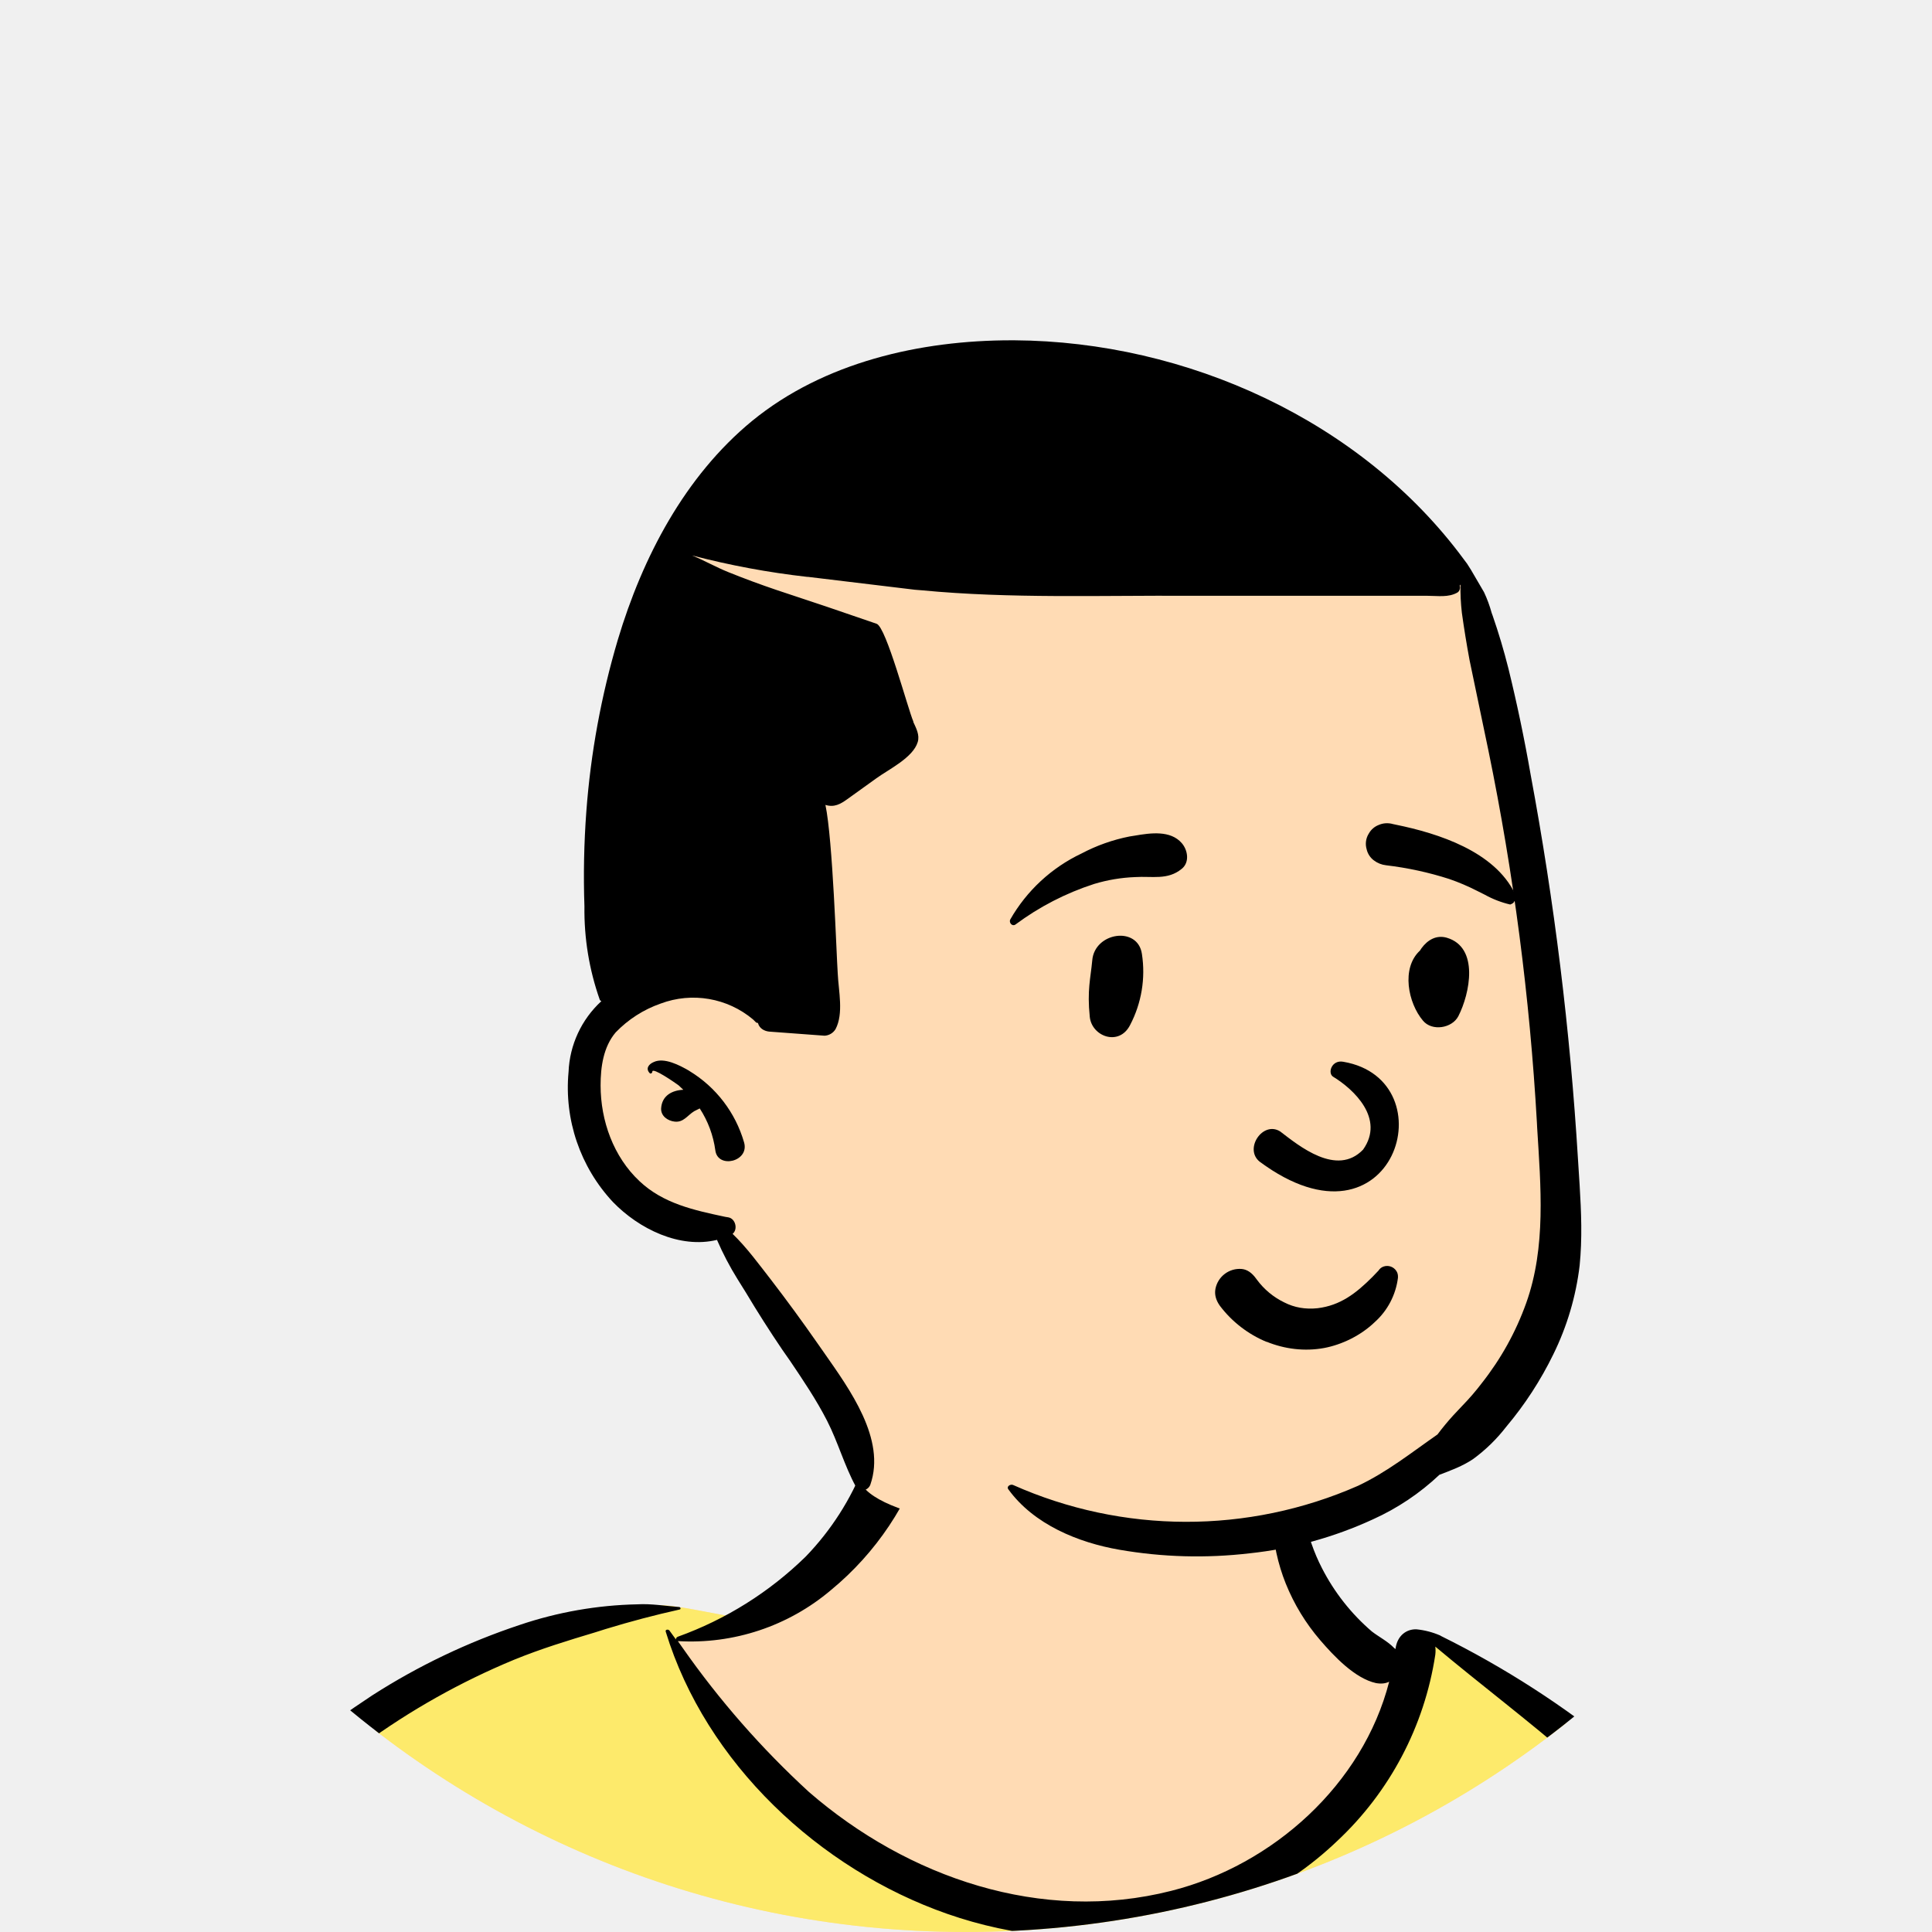
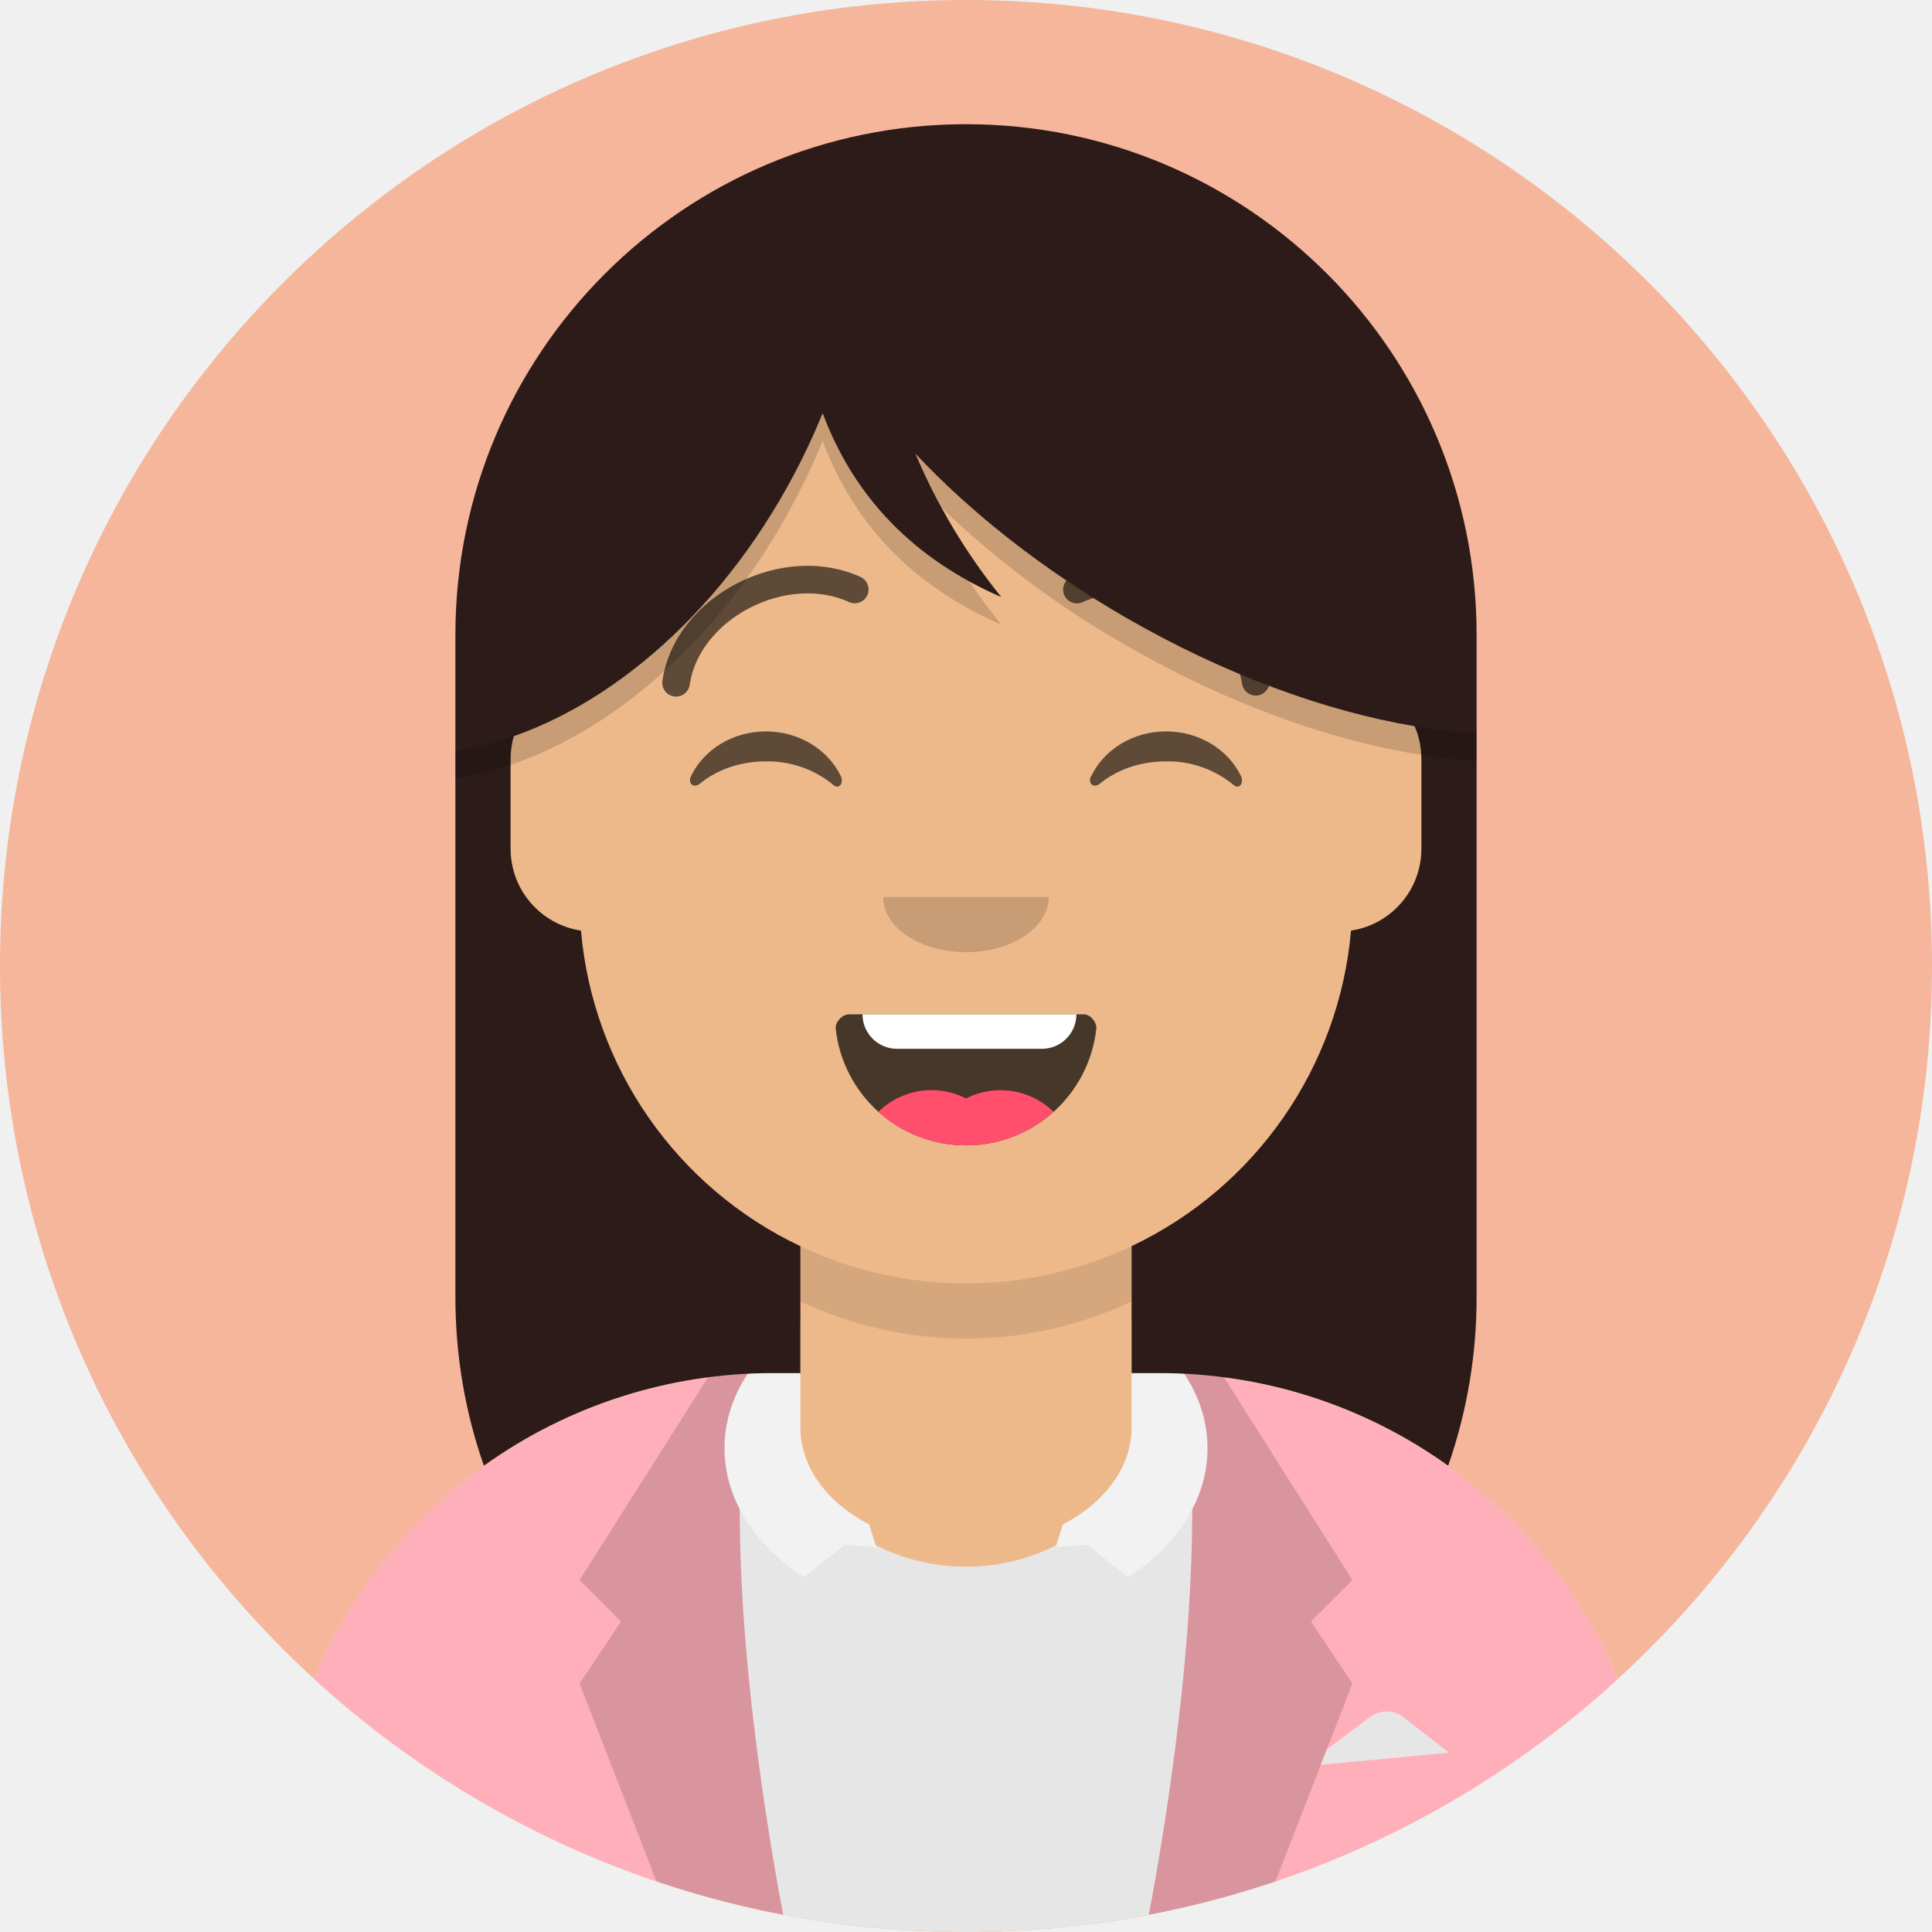
- <svg xmlns="http://www.w3.org/2000/svg" viewBox="0 0 704 704" fill="none" shape-rendering="auto" aria-hidden="true">
+ <svg xmlns="http://www.w3.org/2000/svg" viewBox="0 0 280 280" fill="none" shape-rendering="auto" aria-hidden="true">
  <defs>
-     <g id="head-short1-1ade16d4">
-       <path fill-rule="evenodd" clip-rule="evenodd" d="M392 195.3c56.8 0 115.6 44 136.4 72 24 32.5 43 188.4 34.1 241.3s-53.1 110.6-130 110.6c-76.7 0-123.5-9.5-125.3-23.2-2-13.8-50.7-90.2-50.7-90.2s-49.9-14-50-47.6a50 50 0 0 1 26.7-45.7s-9.6-132.3 14.5-166.7c24.2-34.5 87.6-50.5 144.3-50.5" fill="#ffdbb4" />
-       <path fill-rule="evenodd" clip-rule="evenodd" d="M363.1 182h1c62.9.4 126.8 29.3 164.1 79.8l1.2 1.6 1.4 2.2 4.8 8.2q1.7 3.6 2.8 7.6l.3.8a229 229 0 0 1 5.8 19.4q4.7 19.1 8.1 38.6 13 69.5 17.3 140.2l.6 9.4c.6 9.8 1 19.6 0 29.4a100 100 0 0 1-9.6 32.3 128 128 0 0 1-17.2 26.4 60 60 0 0 1-12 11.7c-3.8 2.6-8.2 4.2-12.4 5.8a88 88 0 0 1-24.2 16.2 144 144 0 0 1-45 12.4q-24 2.8-47.7-1.3c-15-2.6-31.2-9.2-40.5-22-.8-1 .7-2 1.7-1.6a156 156 0 0 0 126 .3c10.6-5 19.5-12.1 29-18.7q2.7-3.6 5.8-7l3.3-3.5q3.8-3.9 7-8.1 10.6-13.4 16.3-29.3c7.3-20.4 5.3-42.6 4-63.8l-.1-2a935 935 0 0 0-17.7-135.5l-6.9-33q-1.6-8.6-2.8-17.2-.6-5.3-.5-10.3l-.3.4c.3.9 0 2-.8 2.5-3.3 1.9-7.2 1.2-11 1.2h-86.5c-32.5-.2-65.7 1.1-98.1-2l-2.5-.2-39.1-4.7h-.3q-21.3-2.4-42-7.8c4.4 1.8 8.8 4.3 13.3 6.1q8.7 3.5 17.6 6.5 18.3 6 36.5 12.3c3.5 1.2 11.4 31 13.4 35.6v.2c1 2.2 2.4 4.7 1.6 7.3-1.7 5.7-10.7 10-15.1 13.2l-4.6 3.3-6 4.3c-2.5 1.8-4.8 3.1-8 2.1 2.7 12.8 4 54.3 4.5 61.5.3 6.4 2.2 14.5-.8 20.2a5 5 0 0 1-4 2.4l-20.3-1.5c-1.8-.2-3.5-1.2-4-3v-.1l-.7-.2-1.1-1.1a34 34 0 0 0-33.8-5.8 42 42 0 0 0-16.4 10.5c-4.5 5.3-5.5 12.6-5.5 19.3 0 12.9 4.7 26 14.2 34.9 8.7 8.2 20 10.6 31.3 13l1.2.2c2.6.5 3.5 4.4 1.5 6 5.2 5 9.7 11.2 14 16.7q8.7 11.3 16.8 22.9l2.6 3.7c9.3 13.3 22.7 31.5 16.9 48.1-.8 2.2-4 3-5.3.7-4.2-7.7-6.5-16.2-10.5-24-3.9-7.6-8.7-14.7-13.5-21.8l-2.8-4q-7-10.3-13.4-21l-3-4.8a109 109 0 0 1-7.5-14.3c-13.6 3.3-28.5-4-38-13.8a61 61 0 0 1-16.2-47.4 37 37 0 0 1 12-25.8q-.4-.1-.6-.5a98 98 0 0 1-5.6-34q-.6-17.3.7-34.7 2.4-31.9 11.5-62.5c9-30 24.4-59.5 49-79.7C294.5 190 329.7 182 363 182M232.4 445c3.8-1.8 9.5 1.2 12.8 3.1l.3.2a45 45 0 0 1 19.9 26c2 7-9.6 9.7-10.5 2.9a37 37 0 0 0-5.7-15.3l-2 1c-2.5 1.5-3.9 4.2-7.2 3.8-2.5-.3-5-2-4.9-4.8.3-4.7 4-6.6 8.1-6.8l-1.7-1.6-.7-.5c-.7-.5-8.6-6-8.9-4.6 0 .7-.7 1-1 .6-1.6-1.7-.2-3.3 1.5-4" fill="#000000" />
+     <g id="clothes-blazerAndSweater-5c92096b">
+       <path d="M100 42.36c14.91 0 27-11.2 27-25q0-1.53-.2-3h1.2a72 72 0 0 1 72 72v8.95H0v-8.95a72 72 0 0 1 72-72h1.2q-.2 1.47-.2 3c0 13.8 12.09 25 27 25" fill="#E6E6E6" />
+       <path d="M68.78 14.43 69 13.3c-2.96.06-6 1-6 1l-.42.67A72 72 0 0 0 0 86.36v8.95h74s-10.7-51.56-5.24-80.8zM126 95.3s11-53 5-82c2.96.06 6 1 6 1l.42.67A72 72 0 0 1 200 86.36v8.95z" fill="#ffafb9" />
+       <path fill-rule="evenodd" clip-rule="evenodd" d="M69 13.3c-6 29 5 82 5 82H58l-14-36 6-9-6-6 19-30s3.04-.94 6-1m62 0c6 29-5 82-5 82h16l14-36-6-9 6-6-19-30s-3.04-.94-6-1" fill="black" fill-opacity=".15" />
+       <path d="M76 6.84c-6.77 4.6-11 11.12-11 18.35 0 7.4 4.43 14.06 11.48 18.67l5.94-4.68 4.58.33-1-3.15.08-.06C79.98 33.16 76 28 76 22.18zm48 15.34c0 5.83-3.98 10.98-10.08 14.12l.08.06-1 3.15 4.58-.33 5.94 4.68C130.57 39.26 135 32.6 135 25.2c0-7.23-4.23-13.75-11-18.35z" fill="#F2F2F2" />
+       <path d="m151.42 71.07.87-2.24 6.27-4.7a4 4 0 0 1 4.85.05l6.6 5.13z" fill="#E6E6E6" />
    </g>
-     <g id="expression-smile-1ade16d4">
-       <path fill-rule="evenodd" clip-rule="evenodd" d="M110.6 214a41 41 0 0 1-17.1-13.2q-2.2-3.1-1.6-6.2a9 9 0 0 1 9.6-7.2q2.9.3 5.2 3.5l.3.4a27 27 0 0 0 10 8.3q5.5 2.8 12.1 2.1c8.3-1 14-5.4 20-11.4l2.2-2.3q.7-1.1 1.9-1.5a4 4 0 0 1 4.6 1.6q.7 1 .6 2.5a26 26 0 0 1-8.5 16.2c-5.1 4.9-12 8.2-18.4 9.4-7.1 1.3-14.4.4-21-2.3m24.2-96.6c7.6 4.6 19 15.3 11 26.6-9.6 10-23.4-1.4-30.2-6.6-6.3-4-13.3 6.3-7.5 11 49 36.3 69-29.8 30.5-36.4-4.2-.8-5.8 4-3.8 5.4M47 75c.8-10.3 16.6-12.7 18.1-2.4a42 42 0 0 1-4.3 25.9c-4 7.9-14 4.2-14.7-3-1-9.7.3-14 .9-20.5m120-4.5c2.2-3 5.4-4.9 9.2-3.8 11.9 3.5 8.4 20.4 4.2 28.6-2.3 4.4-9.6 5.6-12.9 1.6-5.4-6.4-8-19.1-1.1-25.5zM60.6 29.8l1.9-.3c5.8-1 13-2 17.1 2.7 2.2 2.5 3 7 0 9.4-5.1 4.2-10.8 2.6-17 3q-7.6.3-14.9 2.5A99 99 0 0 0 19 61.9c-1.2.8-2.4-.7-1.9-1.8a59 59 0 0 1 26-24.1 64 64 0 0 1 17.5-6.2m95.6-4.6 1.4.3c15.7 3.2 36 9.8 43.4 25.1.3 2.2 0 2.7-.3 3q-.1.5-1.4 1A36 36 0 0 1 190 51l-2.8-1.4a78 78 0 0 0-10.1-4.3q-11.2-3.6-23-5a9 9 0 0 1-4.5-1.8 7 7 0 0 1-2.6-4 7 7 0 0 1 .8-5.8 7 7 0 0 1 3.6-3.1q2.3-1 4.9-.4" fill="#000000" />
+     <g id="mouth-smile-5c92096b">
+       <path fill-rule="evenodd" clip-rule="evenodd" d="M27.12 9.13a19 19 0 0 0 37.77-.09c.08-.77-.77-2.04-1.85-2.04H29.1C28 7 27 8.18 27.12 9.13" fill="black" fill-opacity=".7" />
+       <path d="M62 7H31a5 5 0 0 0 5 5h21a5 5 0 0 0 5-5" fill="white" />
+       <path d="M58.7 21.14A11 11 0 0 0 46 19.2a10.95 10.95 0 0 0-12.7 1.94A19 19 0 0 0 46 26c4.88 0 9.33-1.84 12.7-4.86" fill="#FF4F6D" />
    </g>
-     <clipPath id="clip-1ade16d4">
-       <rect width="704" height="704" rx="352" ry="352" />
+     <g id="nose-default-5c92096b">
+       <path fill-rule="evenodd" clip-rule="evenodd" d="M0 0c0 4.42 5.37 8 12 8s12-3.58 12-8" fill="black" fill-opacity=".16" />
+     </g>
+     <g id="eyes-happy-5c92096b">
+       <path fill-rule="evenodd" clip-rule="evenodd" d="M2.16 14.45C4.01 10.65 8.16 8 13 8c4.81 0 8.96 2.63 10.82 6.4.55 1.13-.24 2.05-1.03 1.37a15 15 0 0 0-9.8-3.43c-3.73 0-7.12 1.24-9.55 3.23-.9.73-1.82-.01-1.28-1.12m58 0C62.01 10.65 66.16 8 71 8c4.81 0 8.96 2.63 10.82 6.4.55 1.13-.24 2.05-1.03 1.37a15 15 0 0 0-9.8-3.43c-3.76 0-7.15 1.24-9.58 3.23-.9.73-1.82-.01-1.28-1.12" fill="black" fill-opacity=".6" />
+     </g>
+     <g id="eyebrows-raisedExcited-5c92096b">
+       <path d="M8.11 17.13C9.61 7.6 22.2 1.1 31.31 5.3a2 2 0 0 0 1.66-3.63C21.5-3.63 6.07 4.33 4.17 16.5a2 2 0 1 0 3.94.63m80.05 0C86.66 7.6 74.08 1.1 64.97 5.3a2 2 0 0 1-1.67-3.63c11.5-5.3 26.9 2.66 28.81 14.83a2 2 0 0 1-3.95.63" fill="black" fill-opacity=".6" />
+     </g>
+     <g id="top-straightAndStrand-5c92096b">
+       <path d="M132 18a74 74 0 0 0-74 74v96c0 8.56 1.45 16.78 4.13 24.42A71.7 71.7 0 0 1 104 199h4v-18.39a56 56 0 0 1-31.8-45.74A12 12 0 0 1 66 123v-13a12 12 0 0 1 .46-3.3c17.13-6.02 33.75-21.94 43.59-44.04l1.18-2.76q6.87 18.34 25.89 26.64a87 87 0 0 1-12.45-20.79c7.98 8.5 18.35 16.74 30.48 23.75 14.33 8.27 28.91 13.56 41.87 15.75q.96 2.2.98 4.75v13a12 12 0 0 1-10.2 11.87A56 56 0 0 1 156 180.6V199h4a71.7 71.7 0 0 1 41.88 13.42A74 74 0 0 0 206 188V92a74 74 0 0 0-74-74" fill="#2c1b18" />
+       <path d="M110.05 62.66C98.59 88.39 77.95 105.75 58 108.84v4c19.95-3.1 40.59-20.45 52.05-46.18l1.18-2.76q6.87 18.35 25.89 26.63a78 78 0 0 1-4.62-6.26q-15.27-8.35-21.27-24.37a99 99 0 0 1-1.18 2.76m18.45 10.98a137 137 0 0 0 26.65 19.86c17.75 10.25 35.9 15.9 50.85 16.78v-4c-14.95-.87-33.1-6.54-50.85-16.78-12.13-7-22.5-15.24-30.48-23.75a98 98 0 0 0 3.83 7.89" fill="black" fill-opacity=".16" />
+     </g>
+     <clipPath id="clip-5c92096b">
+       <rect width="280" height="280" rx="140" ry="140" />
    </clipPath>
  </defs>
-   <g clip-path="url(#clip-1ade16d4)">
-     <path fill-rule="evenodd" clip-rule="evenodd" d="M705.3 1074a2351 2351 0 0 1-15.6-101c-1-7.7-2.5-16.4 2.7-22 7.3-8 14-14.8 14.8-26.2.8-10.7-2.8-22.4-5-32.8a809 809 0 0 0-17.3-64.7q-10-32.5-21.3-64.6c-6.9-20-13.5-40.3-22.5-59.5-17-36.5-46-63.5-81.6-81.6-9-4.5-27-20.5-36.3-24-8.5-3.4-8.5 6.3-16.9 2.6-6.7-2.9-13-6.7-16.7-13.2-4-7-14.3-16.9-15.9-25-3.3-17.4.3-32.2-12-45.3a90 90 0 0 0-41.1-23.8c-33.7-9.3-78.5-2.8-98.8 28.5-9.7 14.9-13 33-26.2 45.1-11.4 10.7-8.8 18-23.6 23.4-.9.3-23.6-4.5-24.4-4.2-16.2-3.5-31.7 6.2-46.5 11.8a325 325 0 0 0-63 32.3 399 399 0 0 0-102.3 98.5 483 483 0 0 0-76.4 161c-1.7 6.4-3.5 13-1.5 19.4a25 25 0 0 0 9.8 12.4c6 4.3 18 7 17.7 15.7-.1 6.6-2.4 13.5-3.5 20q-1.9 11.6-3.4 23.2a1232 1232 0 0 0-10.3 106.6 920 920 0 0 0-.5 106q.2 3.5 2 6.2c-1 .4-1.2 2.4.1 2.7l2.7.5a12 12 0 0 0 7 2.4l5.5.2c19.3 4 38.6 7.9 58.1 10.8q35.7 5.2 71.5 8.7c49.2 4.8 98 3.2 147.1.6a1877 1877 0 0 1 147.4-2c49.2 1.4 98.4 3.5 147.6 4.4q82.5 1.6 164.8-5c7.5-.5 12.2-6.5 10.7-14-8.9-44.7-19-89.1-27-134" fill="#ffdbb4" />
-     <path fill-rule="evenodd" clip-rule="evenodd" d="m201 597.5 1.2-.4c14.5-5.7 29.6-14.8 45.4-11.4.5-.2 10.8 1.9 17.9 3.2l-6.7 7L247 598q61 100.7 144.3 100.7T517.7 598l4-1q.7 0 1.5.4c9.3 3.6 27.4 19.6 36.3 24.1 35.6 18 64.5 45 81.6 81.6 8.7 18.6 15.2 38 21.8 57.5l.7 2q11.3 32.1 21.3 64.6 9.6 30.6 16.6 61.8l.7 2.9c2.2 10.4 5.8 22 5 32.8a29 29 0 0 1-3 10.7l-80.4 29 38.4 261.3q-52.7 2.3-105.5 1.3c-49.2-.9-98.4-3-147.6-4.3q-71.5-1.9-143 1.7l-12 .6a946 946 0 0 1-139.5-1l-3.1-.3v-38.3l16.3-212.9-83-15.6-81.3-39.5a22 22 0 0 1-5.6-8.8c-1.9-6-.5-12 1-18l.5-1.3a493 493 0 0 1 76.4-161A399 399 0 0 1 138 629.7q29.8-19.6 63-32.3" fill="#fdea6b" />
-     <path fill-rule="evenodd" clip-rule="evenodd" d="M232.2 584.6c5.1-.3 10.3.6 15.4 1 .4.1.6.8 0 .9q-13.5 3-26.9 7.1l-3.8 1.2c-10 3-19.8 6-29.6 10a264 264 0 0 0-54.8 30.8C67.2 682.8 20 754.3-9.9 828.3a526 526 0 0 0-24.3 77c-.4 1.6-2 5.4-1 7 .7 1.3 3.6 2.1 5 2.9l4.5 2.3 25.2 12.9 2.3 1.1c38 18.6 78.4 34.4 121 35.5l.4-3.7a342 342 0 0 1 9.9-60c.3-1 1.6-.6 1.7.3 3 23.1 2 46.4 1 69.7-1.8 41-4.3 82.2-6.5 123.3l-3.9 61.7c-1.3 20.5-1.7 41.6-4.7 62-.6 4.6-6 7-10 6.6a9 9 0 0 1-8-9c0-11.9 1.5-24 2.4-35.8l2.5-33.8c3.1-41.1 6.8-82.2 10.2-123.3l3.8-43.7C76.4 979.8 34.2 963-6.1 943.5c-.6 13.2-2 26.5-3.4 39.6q-5.8 55.2-9.6 110.5a2254 2254 0 0 0-4.2 92.7l-.2 7c0 4.4-.5 8.5-4.3 11.7a9 9 0 0 1-12.6 0c-5-4.6-4.2-10.9-4-17.1a1676 1676 0 0 1 1.8-47.2 1321 1321 0 0 1 10.5-109.5l2-14a461 461 0 0 1 15.5-77.9q-4.6-2.2-9.3-4.7-8.4-4-16.6-8.4c-4.2-2.5-7.9-5.8-9-10.8-1.4-5.5.6-11.5 2-16.9v-.4a502 502 0 0 1 26.6-80 523 523 0 0 1 67.8-117 354 354 0 0 1 88.7-83.3 239 239 0 0 1 53.8-25.7 143 143 0 0 1 42.8-7.5m90.1-66c6-6.5 18.1.2 15.2 8.8a108 108 0 0 1-34.7 52A79 79 0 0 1 247 598l1.7 2.4a321 321 0 0 0 46.1 52.6c36 31.2 84.8 48 132 36 37.1-9.4 69.8-38.8 79.4-76.2q-2 1-4.8.5c-7.7-1.7-15.3-9.8-20.3-15.6q-8-9.3-12.6-20.7c-5.6-14-7.4-32.1.3-45.7 1-1.7 3-.7 3.3 1l.3 2.5c1.5 12.7 3.3 25 9.3 36.6a76 76 0 0 0 18.2 23.1c2.6 2 5.8 3.6 8.1 6l.5.4c.6-5 4.1-7.3 7.6-7.2a29 29 0 0 1 8.8 2.3l.1.1a341 341 0 0 1 65.1 42 259 259 0 0 1 88.4 129c7.5 25.3 11.8 51.4 16.3 77.4l2.8 16c4.2 23.9 8.9 48.4 18.4 70.7 2.5 5.7.6 11.1-5.5 13.4L688 953c3.7 16 6 32.5 8.7 48.5 6 34.1 13.2 68 19.4 102l9.3 52.3 4.7 25.2 2.4 13.6.1.7c.5 2.4 1 4.9.4 7.3-.8 2.7-2.9 4.6-4.8 6.6-1.6 1.6-3.8 1.6-5.7.7l-.7-.3c-3.4-1.6-6-3.2-7.3-7q-.9-3.8-1.5-7.7l-2.8-14.5-5-29.1-1.6-9.1a1165 1165 0 0 1-12.8-94.5q-1.6-21-3.5-42.2l-.9-10.5c-1.1-13.3-2.5-27-2.7-40.5l-4.5 1.6L657 964c-5.5 2-12.5 6-18.4 5.2q-4.2-.4-6.8-2.9 3 43.1 8.5 86a1966 1966 0 0 0 22 135l1.9 9.6c.5 3.7-.5 5.9-2.5 9-1.7 2.4-5 3.7-7.8 2-3.6-2.3-5.5-4.3-6.5-8.4q-1.4-5.6-2.3-11.4a1654 1654 0 0 1-11.4-65.2Q622 1044.7 618.5 966a1388 1388 0 0 1-1.4-77.8q0-20 1.4-39.9c1-13.4 3-26.5 4.8-39.8 0-.5.7-.5.7 0 .8 14.9 2.1 29.8 2.8 44.7l1.4 42.8q.9 28.1 2.7 56.2a10 10 0 0 1 8.5-3.1c4.7-1 9.7-3.4 14.1-5l16.8-5.5 26.4-8.7a679 679 0 0 1-18-80.8l-2-12.3c-4-24.2-8.5-48.5-15.8-72a230 230 0 0 0-34.8-68.2 370 370 0 0 0-52.7-55.3C557 627 539.7 614 523 600q.2 1.4 0 3a117 117 0 0 1-35.8 67.9c-37.7 36-93.6 43.4-142 26.5-46.7-16.3-88-55-102.6-102.8-.3-.8.8-1 1.3-.5l2.4 3.3q0-.7.7-1a129 129 0 0 0 46.6-29.2 100 100 0 0 0 21.3-33.3l.4-1c1.7-5 3.2-10.2 7-14.2" fill="black" />
-     <use transform="matrix(.99789 0 0 1 6.3 -58)" href="#head-short1-1ade16d4" />
-     <use transform="translate(351 275)" href="#expression-smile-1ade16d4" />
+   <g clip-path="url(#clip-5c92096b)">
+     <rect width="280" height="280" fill="#f5b69b" />
+     <path d="M140 36a56 56 0 0 0-56 56v6.17A12 12 0 0 0 74 110v14a12 12 0 0 0 10.3 11.88A56 56 0 0 0 116 180.6V199h-4a72 72 0 0 0-72 72v9h200v-9a72 72 0 0 0-72-72h-4v-18.38a56 56 0 0 0 31.7-44.73A12 12 0 0 0 206 124v-14a12 12 0 0 0-10-11.83V92a56 56 0 0 0-56-56" fill="#edb98a" />
+     <path d="M116 180.61v8a56 56 0 0 0 24 5.39 56 56 0 0 0 24-5.39v-8a56 56 0 0 1-24 5.39 56 56 0 0 1-24-5.39" fill="black" fill-opacity=".1" />
+     <use transform="translate(40 184.7)" href="#clothes-blazerAndSweater-5c92096b" />
+     <use transform="translate(94 140)" href="#mouth-smile-5c92096b" />
+     <use transform="translate(128 130)" href="#nose-default-5c92096b" />
+     <use transform="translate(98 98)" href="#eyes-happy-5c92096b" />
+     <use transform="translate(91.86 82)" href="#eyebrows-raisedExcited-5c92096b" />
+     <use transform="translate(8)" href="#top-straightAndStrand-5c92096b" />
  </g>
</svg>
